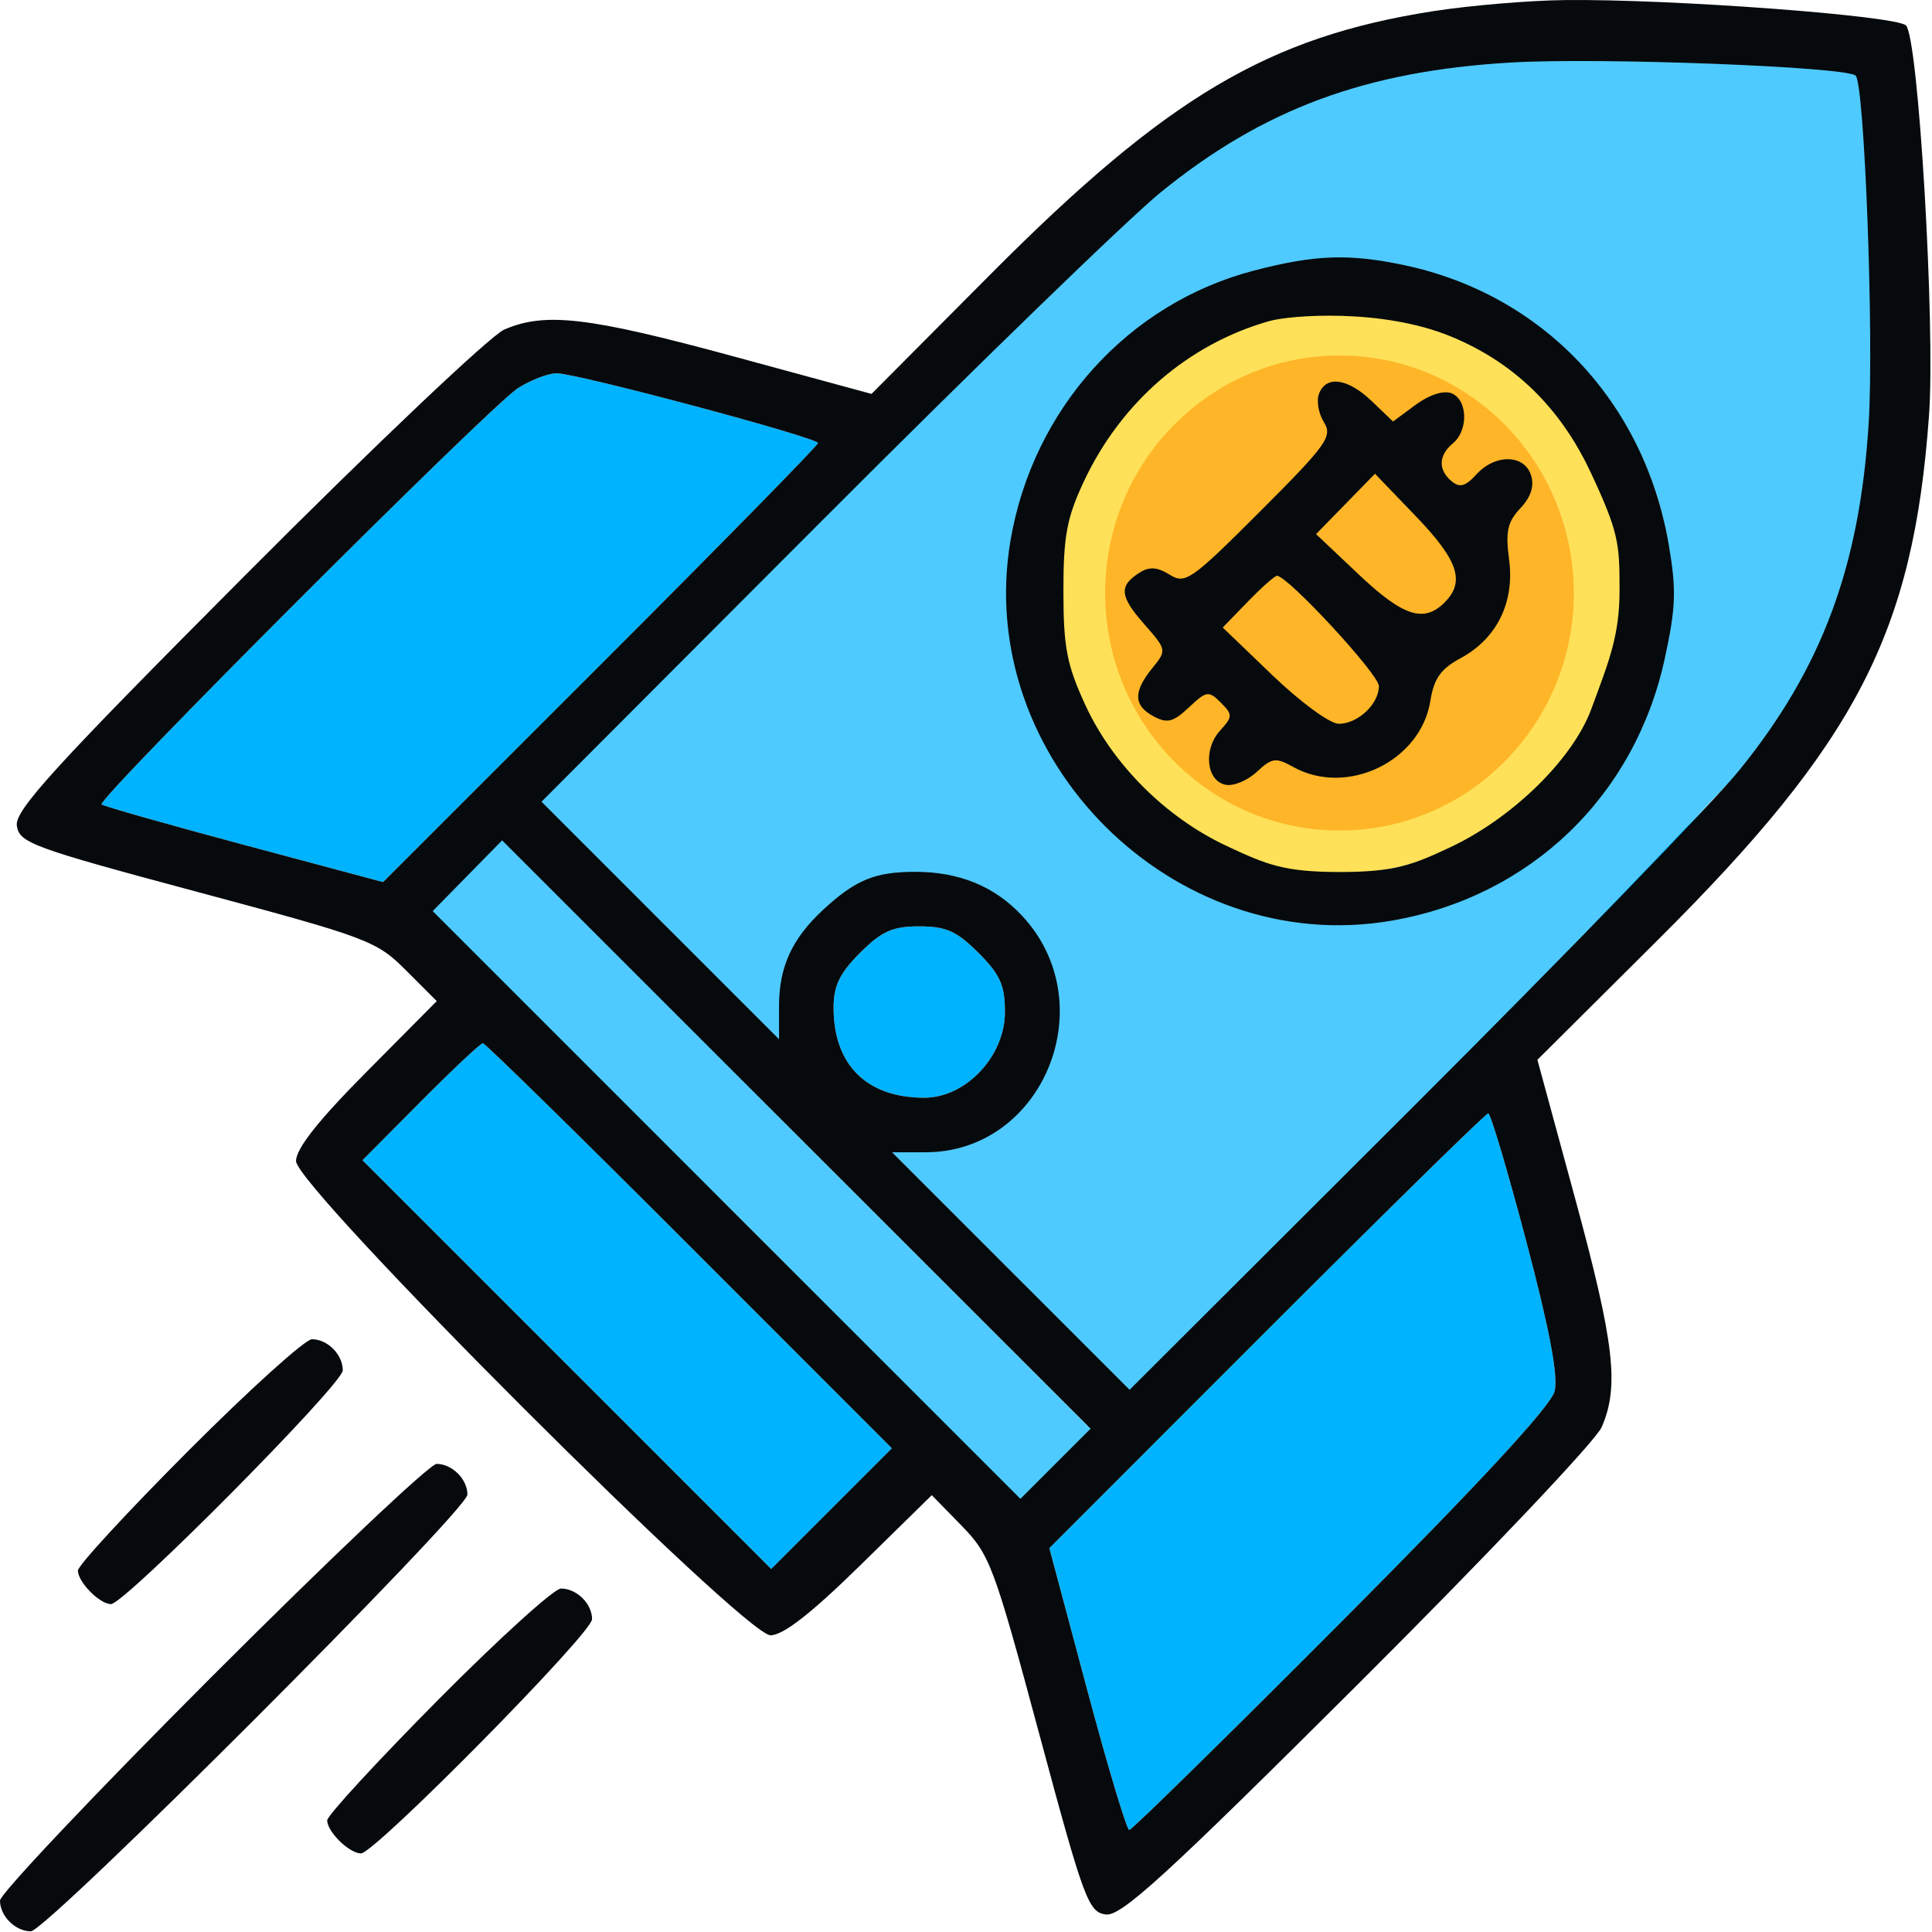
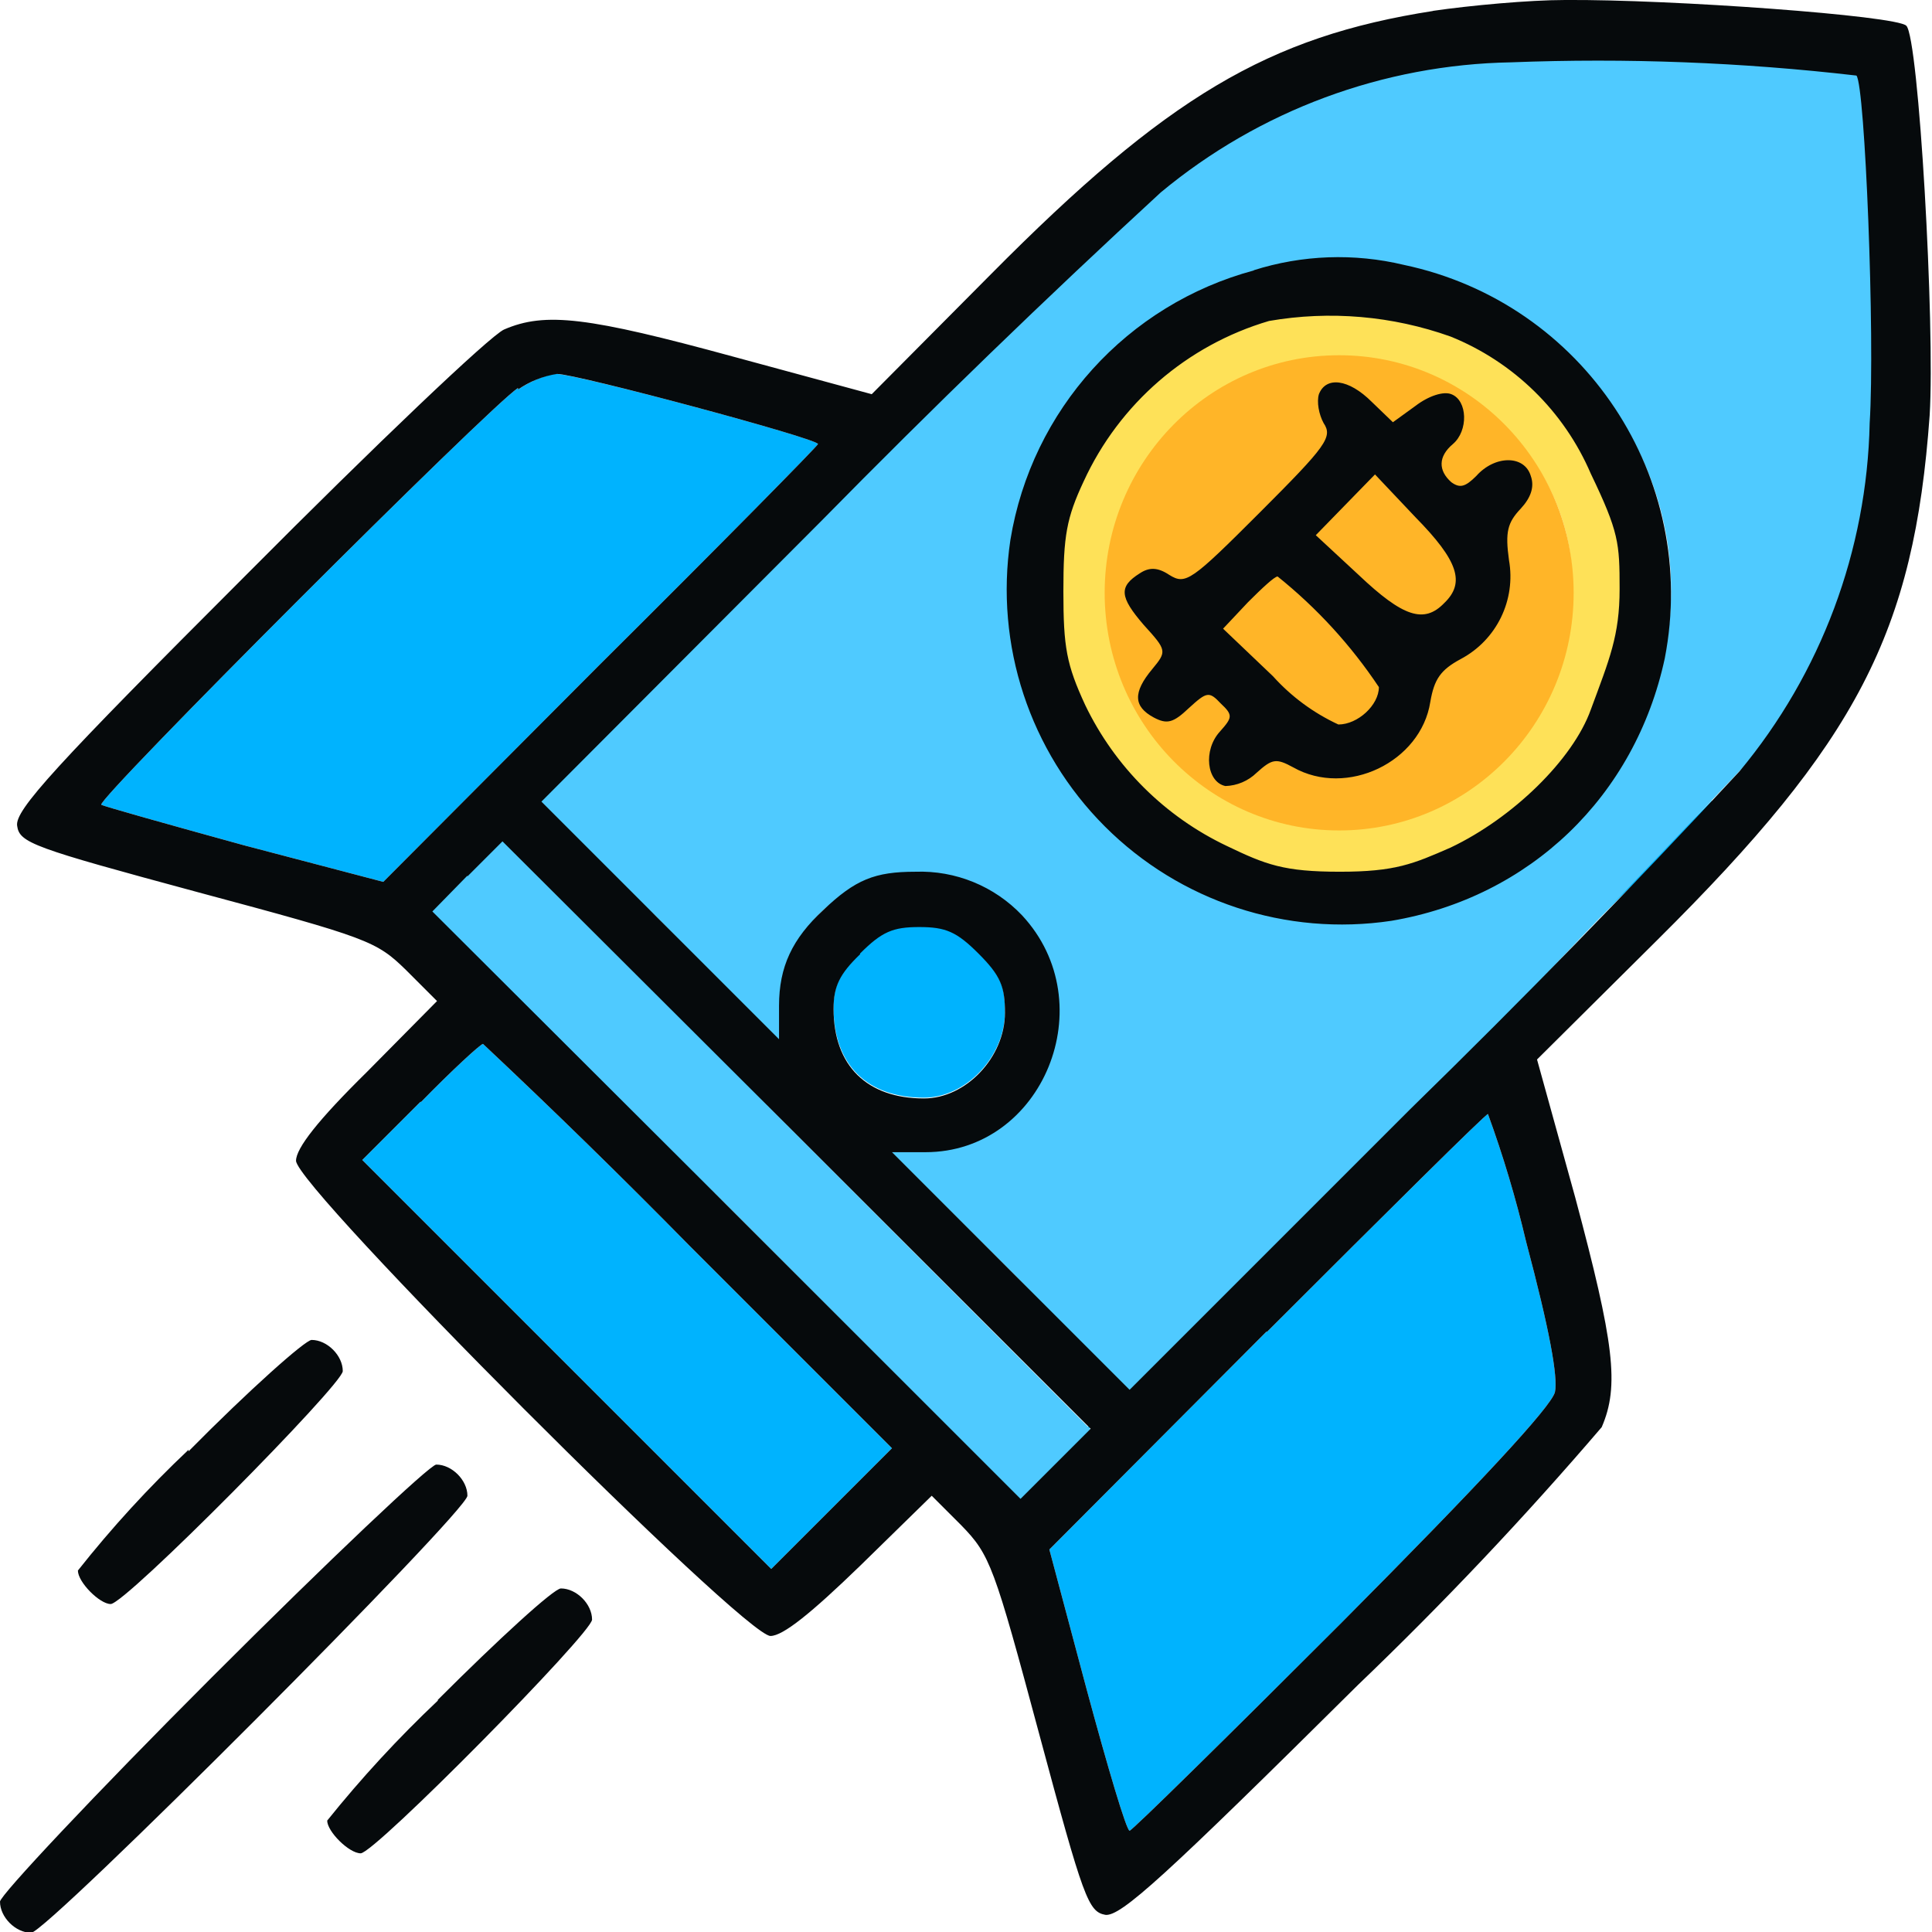
- <svg xmlns="http://www.w3.org/2000/svg" width="248" height="248" version="1.1">
-   <g>
-     <path id="svg_1" fill-rule="evenodd" fill="#00b3fe" d="m222.269,8.604c0.973,0.254 2.323,0.237 3,-0.037c0.677,-0.274 -0.119,-0.481 -1.769,-0.461c-1.65,0.02 -2.204,0.244 -1.231,0.498m16.926,15.807c0.02,1.65 0.244,2.204 0.498,1.231c0.254,-0.973 0.237,-2.323 -0.037,-3c-0.274,-0.677 -0.481,0.119 -0.461,1.769m-132.2,41.25l-37.495,37.75l37.75,-37.495c35.086,-34.849 38.2,-38.005 37.495,-38.005c-0.14,0 -17.128,16.987 -37.75,37.75m-40.495,-15.848c-3.515,2.219 -54.125,52.821 -53.455,53.445c0.25,0.233 8.481,2.571 18.29,5.196l17.835,4.773l27.915,-27.901c15.353,-15.346 27.915,-28.149 27.915,-28.451c0,-0.7 -30.946,-8.965 -33.55,-8.96c-1.073,0.002 -3.3,0.856 -4.95,1.898m115.495,90.848l-37.495,37.75l37.75,-37.495c35.086,-34.849 38.2,-38.005 37.495,-38.005c-0.14,0 -17.128,16.987 -37.75,37.75m-121.995,-28.25c-2.429,2.475 -4.191,4.5 -3.916,4.5c0.275,0 2.487,-2.025 4.916,-4.5c2.429,-2.475 4.191,-4.5 3.916,-4.5c-0.275,0 -2.487,2.025 -4.916,4.5m56.75,-0.838c0.688,0.278 1.813,0.278 2.5,0c0.688,-0.277 0.125,-0.504 -1.25,-0.504c-1.375,0 -1.937,0.227 -1.25,0.504m-12.345,5.588l-1.905,2.25l2.25,-1.905c1.237,-1.048 2.25,-2.06 2.25,-2.25c0,-0.8 -0.805,-0.209 -2.595,1.905m26.095,-0.25c0.995,1.1 2.035,2 2.31,2c0.275,0 -0.315,-0.9 -1.31,-2c-0.995,-1.1 -2.035,-2 -2.31,-2c-0.275,0 0.315,0.9 1.31,2m-20.1,5.4c-2.625,2.625 -3.4,4.232 -3.4,7.05c0,7.333 4.253,11.55 11.647,11.55c5.339,0 10.353,-5.327 10.353,-11c0,-3.443 -0.613,-4.813 -3.4,-7.6c-2.787,-2.787 -4.157,-3.4 -7.6,-3.4c-3.443,0 -4.813,0.613 -7.6,3.4m-11.168,7.6c0,1.925 0.206,2.713 0.457,1.75c0.252,-0.963 0.252,-2.537 0,-3.5c-0.251,-0.963 -0.457,-0.175 -0.457,1.75m36.926,0c0,1.375 0.227,1.938 0.504,1.25c0.278,-0.687 0.278,-1.812 0,-2.5c-0.277,-0.687 -0.504,-0.125 -0.504,1.25m-82.169,11.511l-7.462,7.512l26.234,26.233l26.233,26.234l7.746,-7.746l7.745,-7.745l-25.985,-25.999c-14.292,-14.3 -26.225,-26 -26.518,-26c-0.293,0 -3.89,3.38 -7.993,7.511m76.416,1.739l-1.905,2.25l2.25,-1.905c1.238,-1.048 2.25,-2.06 2.25,-2.25c0,-0.8 -0.805,-0.209 -2.595,1.905m32.187,27.658l-27.895,27.908l4.834,18.092c2.658,9.951 5.1,18.092 5.426,18.092c0.326,0 12.588,-12.038 27.25,-26.75c17.718,-17.78 26.89,-27.698 27.353,-29.578c0.48,-1.949 -0.652,-7.93 -3.641,-19.25c-2.385,-9.032 -4.583,-16.422 -4.884,-16.422c-0.302,0 -13.101,12.559 -28.443,27.908m-46.342,-22.219c0.963,0.252 2.537,0.252 3.5,0c0.963,-0.251 0.175,-0.457 -1.75,-0.457c-1.925,0 -2.713,0.206 -1.75,0.457m18.75,38.811c-2.429,2.475 -4.191,4.5 -3.916,4.5c0.275,0 2.487,-2.025 4.916,-4.5c2.429,-2.475 4.191,-4.5 3.916,-4.5c-0.275,0 -2.487,2.025 -4.916,4.5" />
-     <path id="svg_2" fill-rule="evenodd" fill="#4fcaff" d="m182.178,7.864c-9.205,1.807 -19.022,5.927 -26.197,10.455c-3.67,2.318 -20.755,18.252 -46.216,43.64l-41.538,41.262l15.977,14.396l16.461,16.968l-0.173,-7.549c2.198,-8.59 5.322,-11.956 13.22,-14.083c12.939,-3.484 24.741,7.777 21.267,20.682c-2.14,7.946 -5.659,11.099 -14.168,13.276l-6.683,0.656l16.175,16.149l15.211,15.829l40.932,-41.906l40.289,-42.228l5.273,-8.857c7.668,-15.731 8.632,-19.277 8.503,-48.969c-0.09,-21.01 -0.701,-27.702 -1.87,-28.871c-2.134,-2.134 -46.382,-2.606 -56.144,-0.689m-21.769,27.3c-11.913,3.286 -21.694,11.751 -27.179,23.471c-5.8,12.395 -4.566,28.033 2.83,39.623c2.997,4.696 8.897,10.275 13.593,13.272c11.59,7.396 26.424,8.469 38.819,2.669c27.269,-12.761 34.348,-45.681 14.077,-67.353c-10.724,-11.465 -27.112,-15.737 -41.818,-11.682m-102.758,77.375l-3.709,4.272l38.704,37.729l37.9,38.051l4.775,-4.215l4.775,-4.376l-38.258,-38.268c-20.334,-20.339 -36.253,-38.428 -38.322,-39.071c-2.068,-0.643 -2.272,2.565 -4.578,4.914" />
-     <path stroke="null" id="svg_3" fill-rule="evenodd" fill="#fee158" d="m161.591,40.808c-26.231,8.549 -34.55,41.489 -15.358,60.802c17.304,17.412 46.415,12.638 57.966,-9.507c2.545,-4.879 4.283,-6.48 4.292,-15.713c0.01,-8.941 -1.782,-11.018 -4.087,-15.935c-3.385,-7.221 -10.116,-13.988 -17.272,-17.364c-4.447,-2.098 -7.431,-3.231 -14.303,-3.415c-4.776,-0.127 -9.833,0.674 -11.238,1.132m4.438,6.35c-14.346,2.893 -22.969,14.403 -22.799,29.232c0.101,8.824 1.482,14.513 7.387,20.446c6.272,6.301 11.915,8.266 20.55,8.323c27.071,0.18 40.989,-31.749 21.781,-50.668c-7.138,-7.031 -17.435,-9.486 -26.788,-7.599" />
-     <ellipse stroke="null" ry="30.488" rx="30.081" id="svg_6" cy="76.123" cx="171.943" fill="#ffb528" />
-     <path id="svg_5" fill-rule="evenodd" fill="#060a0c" d="m183.984,1.433c-21.2,3.307 -34.202,11.03 -56.798,33.739l-15.315,15.391l-17.685,-4.81c-18.656,-5.073 -24.223,-5.724 -29.468,-3.442c-1.77,0.77 -16.646,14.875 -33.058,31.346c-24.651,24.739 -29.78,30.36 -29.5,32.328c0.316,2.215 1.945,2.813 23.174,8.504c21.945,5.882 22.989,6.274 26.783,10.068l3.948,3.948l-9.032,9.102c-6.194,6.241 -9.033,9.835 -9.033,11.434c0,3.369 57.532,60.87 60.904,60.87c1.632,0 5.208,-2.787 11.535,-8.992l9.17,-8.993l3.83,3.922c3.626,3.714 4.155,5.134 9.966,26.743c5.704,21.213 6.304,22.844 8.52,23.16c1.969,0.28 7.584,-4.843 32.329,-29.5c16.471,-16.412 30.576,-31.288 31.346,-33.058c2.282,-5.245 1.631,-10.812 -3.442,-29.468l-4.81,-17.685l15.391,-15.315c25.612,-25.484 32.868,-39.508 34.879,-67.407c0.826,-11.47 -1.36,-48.475 -2.958,-50.052c-1.28,-1.263 -30.208,-3.415 -43.788,-3.258c-4.605,0.053 -12.204,0.694 -16.888,1.425m10.016,6.59c-18.686,1.089 -31.824,5.953 -45,16.658c-4.125,3.352 -23.698,22.325 -43.495,42.162l-35.996,36.069l15.246,15.245l15.245,15.246l0,-4.296c0,-4.988 1.675,-8.635 5.661,-12.324c4.145,-3.836 6.655,-4.872 11.805,-4.872c5.666,0 10.197,1.858 13.72,5.627c10.545,11.277 2.76,30.373 -12.382,30.373l-4.296,0l15.246,15.245l15.245,15.246l36.069,-35.996c19.837,-19.797 38.81,-39.37 42.162,-43.495c10.608,-13.056 15.499,-26.165 16.643,-44.61c0.684,-11.024 -0.533,-43.45 -1.673,-44.59c-1.145,-1.145 -32.784,-2.353 -44.2,-1.688m-33.051,26.714c-16.128,4.21 -28.341,17.738 -31.227,34.587c-4.797,28.006 20.859,53.662 48.865,48.865c17.819,-3.052 31.267,-15.945 35.112,-33.66c1.425,-6.568 1.503,-8.817 0.505,-14.636c-3.15,-18.368 -16.187,-32.12 -34.003,-35.867c-7.09,-1.492 -11.431,-1.331 -19.252,0.711m1.98,6.478c-10.398,2.948 -19.027,10.41 -23.794,20.576c-2.201,4.695 -2.634,7.019 -2.63,14.12c0.004,7.206 0.434,9.43 2.824,14.61c3.527,7.646 10.356,14.444 18.171,18.09c5.092,2.376 7.286,3.325 14.5,3.325c7.115,0 9.425,-0.959 14.175,-3.185c7.946,-3.725 15.702,-11.285 18.075,-17.696c2.373,-6.411 3.644,-9.496 3.644,-15.406c0,-5.91 -0.136,-7.357 -3.644,-14.882c-3.508,-7.525 -9.041,-13.872 -17.968,-17.561c-8.927,-3.69 -20.7,-2.743 -23.353,-1.991m-96.429,8.598c-3.515,2.219 -54.125,52.821 -53.455,53.445c0.25,0.233 8.481,2.571 18.29,5.196l17.835,4.773l27.915,-27.901c15.353,-15.346 27.915,-28.149 27.915,-28.451c0,-0.7 -30.946,-8.965 -33.55,-8.96c-1.073,0.002 -3.3,0.856 -4.95,1.898m102.811,0.73c-0.345,0.898 -0.061,2.538 0.63,3.645c1.143,1.83 0.398,2.871 -8.197,11.467c-8.84,8.839 -9.594,9.366 -11.603,8.112c-1.569,-0.98 -2.602,-1.055 -3.835,-0.277c-2.705,1.706 -2.597,3.019 0.54,6.593c2.935,3.342 2.941,3.373 1.052,5.705c-2.456,3.033 -2.4,4.784 0.196,6.173c1.735,0.929 2.512,0.729 4.521,-1.158c2.262,-2.125 2.539,-2.167 4.089,-0.617c1.55,1.55 1.543,1.795 -0.101,3.611c-2.18,2.409 -1.749,6.47 0.736,6.944c1.012,0.193 2.812,-0.557 4,-1.667c1.935,-1.807 2.422,-1.872 4.661,-0.626c6.894,3.838 16.366,-0.72 17.606,-8.472c0.46,-2.881 1.336,-4.118 3.892,-5.494c4.659,-2.509 6.951,-7.186 6.214,-12.679c-0.478,-3.561 -0.205,-4.802 1.444,-6.557c1.367,-1.456 1.816,-2.847 1.371,-4.25c-0.855,-2.693 -4.624,-2.741 -7.024,-0.089c-1.378,1.524 -2.126,1.732 -3.155,0.878c-1.767,-1.467 -1.709,-3.329 0.152,-4.874c2.023,-1.679 1.903,-5.631 -0.195,-6.437c-1.014,-0.389 -2.86,0.211 -4.593,1.492l-2.897,2.142l-2.712,-2.599c-3.091,-2.961 -5.875,-3.357 -6.792,-0.966m3.407,14.143l-3.782,3.875l5.472,5.175c5.697,5.388 8.364,6.26 11.021,3.604c2.675,-2.676 1.771,-5.397 -3.679,-11.067l-5.25,-5.461l-3.782,3.874m-12.544,12.545l-3.218,3.321l6.435,6.179c3.541,3.4 7.343,6.18 8.451,6.18c2.462,0 5.158,-2.535 5.158,-4.85c0,-1.496 -11.698,-14.15 -13.081,-14.15c-0.29,0 -1.975,1.494 -3.745,3.32m-100.176,35.182l-4.454,4.539l37.722,37.722l37.722,37.722l4.502,-4.501l4.502,-4.502l-37.77,-37.76l-37.769,-37.759l-4.455,4.539m50.402,9.898c-2.625,2.625 -3.4,4.232 -3.4,7.05c0,7.333 4.253,11.55 11.647,11.55c5.339,0 10.353,-5.327 10.353,-11c0,-3.443 -0.613,-4.813 -3.4,-7.6c-2.787,-2.787 -4.157,-3.4 -7.6,-3.4c-3.443,0 -4.813,0.613 -7.6,3.4m-56.411,19.111l-7.462,7.512l26.234,26.233l26.233,26.234l7.746,-7.746l7.745,-7.745l-25.985,-25.999c-14.292,-14.3 -26.225,-26 -26.518,-26c-0.293,0 -3.89,3.38 -7.993,7.511m108.603,29.397l-27.895,27.908l4.834,18.092c2.658,9.951 5.1,18.092 5.426,18.092c0.326,0 12.588,-12.038 27.25,-26.75c17.718,-17.78 26.89,-27.698 27.353,-29.578c0.48,-1.949 -0.652,-7.93 -3.641,-19.25c-2.385,-9.032 -4.583,-16.422 -4.884,-16.422c-0.302,0 -13.101,12.559 -28.443,27.908m-138.355,15.355c-7.83,7.844 -14.237,14.787 -14.237,15.428c0,1.476 2.79,4.309 4.244,4.309c1.752,0 29.756,-28.239 29.756,-30.005c0,-2.033 -1.946,-3.995 -3.963,-3.995c-0.86,0 -7.97,6.418 -15.8,14.263m3.006,28.994c-14.984,14.991 -27.243,27.951 -27.243,28.8c0,1.985 1.965,3.943 3.957,3.943c2.025,0 56.043,-54.031 56.043,-56.057c0,-1.985 -1.965,-3.943 -3.957,-3.943c-0.856,0 -13.816,12.266 -28.8,27.257m28.962,3.07c-7.813,7.881 -14.205,14.823 -14.205,15.429c0,1.466 2.837,4.244 4.334,4.244c1.769,0 29.666,-28.27 29.666,-30.063c0,-1.994 -1.971,-3.937 -3.995,-3.937c-0.877,0 -7.987,6.447 -15.8,14.327" />
-   </g>
+ <svg xmlns="http://www.w3.org/2000/svg" viewBox="0 0 248 248">
+   <path fill="#00b3fe" fill-rule="evenodd" d="M222.3 8.6a6 6 0 0 0 3 0c.6-.3-.2-.5-1.8-.5s-2.2.3-1.2.5m16.9 15.8c0 1.7.2 2.2.5 1.2.2-1 .2-2.3 0-3-.3-.6-.5.2-.5 1.8M107 65.7l-37.5 37.7L107.2 66c35.1-34.8 38.2-38 37.5-38L107 65.7M66.5 49.8C63 52 12.4 102.6 13 103.3c.3.2 8.5 2.5 18.3 5.2l17.9 4.7L77 85.3C92.4 70 105 57.2 105 57c0-.7-31-9-33.6-9-1 0-3.3.9-4.9 2M182 140.6l-37.5 37.7 37.7-37.5c35.1-34.8 38.2-38 37.5-38L182 140.7M60 112.4a22.7 22.7 0 0 0-4 4.5c.4 0 2.6-2 5-4.5s4.2-4.5 4-4.5c-.4 0-2.6 2-5 4.5m56.7-.8c.7.3 1.9.3 2.5 0 .7-.3.2-.5-1.2-.5s-2 .2-1.3.5m-12.3 5.6-1.9 2.2 2.2-1.9c1.3-1 2.3-2 2.3-2.2 0-.8-.8-.3-2.6 1.9m26.1-.3c1 1.1 2 2 2.3 2 .3 0-.3-.9-1.3-2-1-1-2-2-2.3-2-.3 0 .3 1 1.3 2m-20.1 5.4c-2.6 2.6-3.4 4.2-3.4 7 0 7.4 4.3 11.6 11.6 11.6 5.4 0 10.4-5.3 10.4-11 0-3.4-.6-4.8-3.4-7.6s-4.2-3.4-7.6-3.4c-3.4 0-4.8.6-7.6 3.4M99.2 130c0 2 .2 2.7.5 1.8.2-1 .2-2.6 0-3.5-.3-1-.5-.2-.5 1.7m37 0c0 1.4.2 2 .5 1.3.2-.7.2-1.9 0-2.5-.3-.7-.5-.2-.5 1.2M54 141.4l-7.5 7.5 26.3 26.3L99 201.4l7.7-7.7 7.8-7.8-26-26A938 938 0 0 0 62 134c-.3 0-4 3.4-8 7.5m76.4 1.8-1.9 2.2 2.2-1.9c1.3-1 2.3-2 2.3-2.2 0-.8-.8-.3-2.6 1.9m32.2 27.6-27.9 28 4.8 18c2.7 10 5.1 18.1 5.5 18.1.3 0 12.5-12 27.2-26.7 17.7-17.8 26.9-27.7 27.4-29.6.4-2-.7-8-3.7-19.3A145 145 0 0 0 191 143c-.3 0-13 12.6-28.4 28m-46.4-22.3a7 7 0 0 0 3.5 0c1-.3.2-.5-1.7-.5-2 0-2.7.2-1.8.5m18.8 38.8a22.7 22.7 0 0 0-4 4.5c.4 0 2.6-2 5-4.5s4.2-4.5 4-4.5c-.4 0-2.6 2-5 4.5" />
+   <path fill="#4fcaff" fill-rule="evenodd" d="M182.2 7.9c-9.2 1.8-19 5.9-26.2 10.4A639.5 639.5 0 0 0 109.8 62l-41.6 41.2 16 14.4 16.5 17-.2-7.6c2.2-8.6 5.3-12 13.2-14a17 17 0 0 1 21.3 20.6c-2.2 8-5.7 11.1-14.2 13.3l-6.7.7 16.2 16.1 15.2 15.8 41-41.9 40.2-42.2 5.3-8.8c7.7-15.8 8.6-19.3 8.5-49 0-21-.7-27.7-1.9-28.9-2-2.1-46.3-2.6-56.1-.7m-21.8 27.3a42.3 42.3 0 0 0-24.3 63c3 4.8 8.9 10.4 13.6 13.4a40.7 40.7 0 0 0 38.8 2.7c27.3-12.8 34.3-45.7 14-67.4a42.2 42.2 0 0 0-41.7-11.7M58.3 112.7l-3.7 4.3 38.7 37.7 37.9 38 4.8-4.2 4.7-4.3-38.2-38.3c-20.4-20.3-36.3-38.4-38.3-39-2.1-.7-2.3 2.5-4.6 4.8" />
+   <path fill="#fee158" fill-rule="evenodd" stroke="null" d="M161.6 40.8a36.8 36.8 0 0 0-15.4 60.8 36.3 36.3 0 0 0 58-9.5c2.5-4.9 4.3-6.5 4.3-15.7 0-9-1.8-11-4.1-16a38.1 38.1 0 0 0-17.3-17.3 29.9 29.9 0 0 0-14.3-3.4c-4.7-.2-9.8.6-11.2 1.1m4.4 6.4c-14.3 2.9-23 14.4-22.8 29.2.1 8.8 1.5 14.5 7.4 20.4 6.3 6.3 12 8.3 20.6 8.4 27 .1 41-31.8 21.7-50.7-7-7-17.4-9.5-26.7-7.6" />
+   <ellipse cx="171.9" cy="76.1" fill="#ffb528" stroke="null" rx="30.1" ry="30.5" />
+   <path fill="#060a0c" fill-rule="evenodd" d="M184 1.4c-21.2 3.3-34.2 11-56.8 33.8l-15.3 15.4-17.7-4.8C75.5 40.7 70 40 64.7 42.3c-1.8.8-16.6 14.9-33 31.4C7 98.4 1.9 104 2.2 106c.3 2.2 2 2.8 23.1 8.5 22 5.9 23 6.3 26.8 10l4 4-9 9.1c-6.3 6.2-9.1 9.8-9.1 11.4 0 3.4 57.5 61 60.9 61 1.6 0 5.2-2.9 11.5-9l9.2-9 3.8 3.8c3.7 3.8 4.2 5.2 10 26.8 5.7 21.2 6.3 22.8 8.5 23.2 2 .2 7.6-4.9 32.4-29.5a459.6 459.6 0 0 0 31.3-33.1c2.3-5.3 1.6-10.8-3.4-29.5l-4.9-17.7 15.4-15.3c25.7-25.5 33-39.5 35-67.4.7-11.5-1.4-48.5-3-50C243.4 2 214.5-.1 200.9 0c-4.6 0-12.2.7-17 1.4M194 8a72.4 72.4 0 0 0-45 16.7 1213 1213 0 0 0-43.5 42.1l-36 36.1 15.3 15.3 15.2 15.2v-4.3c0-5 1.7-8.6 5.7-12.3 4.1-3.9 6.6-4.9 11.8-4.9a18 18 0 0 1 13.7 5.6c10.5 11.3 2.7 30.4-12.4 30.4h-4.3l15.3 15.3 15.2 15.2 36-36A1213 1213 0 0 0 223.3 99 72.3 72.3 0 0 0 240 54.3c.7-11-.6-43.4-1.7-44.6A288 288 0 0 0 194 8m-33 26.7a43 43 0 0 0-31.3 34.6 43 43 0 0 0 48.9 48.9c17.8-3 31.3-16 35.1-33.7A43.2 43.2 0 0 0 180.2 34a36 36 0 0 0-19.3.7m2 6.5a38 38 0 0 0-23.8 20.6c-2.2 4.7-2.6 7-2.6 14.1 0 7.2.4 9.4 2.8 14.6a38.5 38.5 0 0 0 18.2 18.1c5 2.4 7.3 3.3 14.5 3.3 7.1 0 9.4-1 14.2-3.1 8-3.8 15.7-11.3 18-17.7 2.4-6.5 3.7-9.5 3.7-15.5 0-5.9-.1-7.3-3.7-14.8a33 33 0 0 0-18-17.6 46 46 0 0 0-23.3-2m-96.4 8.6C63 52 12.4 102.6 13 103.3c.3.2 8.5 2.5 18.3 5.2l17.9 4.7L77 85.3C92.4 70 105 57.2 105 57c0-.7-31-9-33.5-9a12 12 0 0 0-5 2m102.8.6c-.3 1 0 2.6.6 3.7 1.2 1.8.4 2.9-8.2 11.5-8.8 8.8-9.5 9.3-11.6 8-1.5-1-2.6-1-3.8-.2-2.7 1.7-2.6 3 .5 6.6 3 3.3 3 3.4 1.1 5.7-2.5 3-2.4 4.8.2 6.2 1.7.9 2.5.7 4.5-1.2 2.3-2.1 2.6-2.2 4.1-.6 1.6 1.5 1.5 1.8-.1 3.6-2.2 2.4-1.7 6.5.7 7a6 6 0 0 0 4-1.7c2-1.8 2.5-1.9 4.7-.7 6.9 3.9 16.4-.7 17.6-8.4.5-2.9 1.3-4.1 3.9-5.5a12 12 0 0 0 6.2-12.7c-.5-3.6-.2-4.8 1.5-6.6 1.3-1.4 1.8-2.8 1.3-4.2-.8-2.7-4.6-2.7-7 0-1.4 1.4-2.1 1.6-3.2.8-1.7-1.5-1.7-3.3.2-4.9 2-1.7 1.9-5.6-.2-6.4-1-.4-2.9.2-4.6 1.5l-2.9 2.1-2.7-2.6c-3-3-5.9-3.3-6.8-1m3.4 14.2-3.8 3.9 5.5 5.1c5.7 5.4 8.4 6.3 11 3.6 2.7-2.6 1.8-5.4-3.7-11l-5.2-5.5-3.8 3.9m-12.5 12.5-3.2 3.4 6.4 6.1a26 26 0 0 0 8.4 6.2c2.5 0 5.2-2.5 5.2-4.8A63 63 0 0 0 164 74c-.4 0-2 1.5-3.8 3.3M60 112.4l-4.5 4.6 37.8 37.7 37.7 37.7 4.5-4.5 4.5-4.5-37.8-37.8L64.5 108l-4.5 4.5m50.4 10c-2.6 2.5-3.4 4.1-3.4 7 0 7.3 4.3 11.5 11.6 11.5 5.4 0 10.4-5.3 10.4-11 0-3.4-.6-4.8-3.4-7.6s-4.2-3.4-7.6-3.4c-3.4 0-4.8.6-7.6 3.4m-56.4 19-7.5 7.5 26.3 26.3L99 201.4l7.7-7.7 7.8-7.8-26-26A938 938 0 0 0 62 134c-.3 0-4 3.4-8 7.5m108.6 29.4-27.9 28 4.8 18c2.7 10 5.1 18.1 5.5 18.1.3 0 12.5-12 27.2-26.7 17.7-17.8 26.9-27.7 27.4-29.6.4-2-.7-8-3.7-19.3A145 145 0 0 0 191 143c-.3 0-13 12.6-28.4 28M24.2 186.1A145 145 0 0 0 10 201.6c0 1.5 2.8 4.3 4.2 4.3C16 206 44 177.7 44 176c0-2-2-4-4-4-.8 0-8 6.4-15.8 14.3m3 29c-15 15-27.2 28-27.2 28.8 0 2 2 4 4 4S60 194 60 192s-2-4-4-4c-.8 0-13.8 12.3-28.8 27.3m29 3A153 153 0 0 0 42 233.7c0 1.4 2.8 4.2 4.3 4.2 1.8 0 29.7-28.3 29.7-30 0-2-2-4-4-4-.9 0-8 6.5-15.8 14.3" />
</svg>
